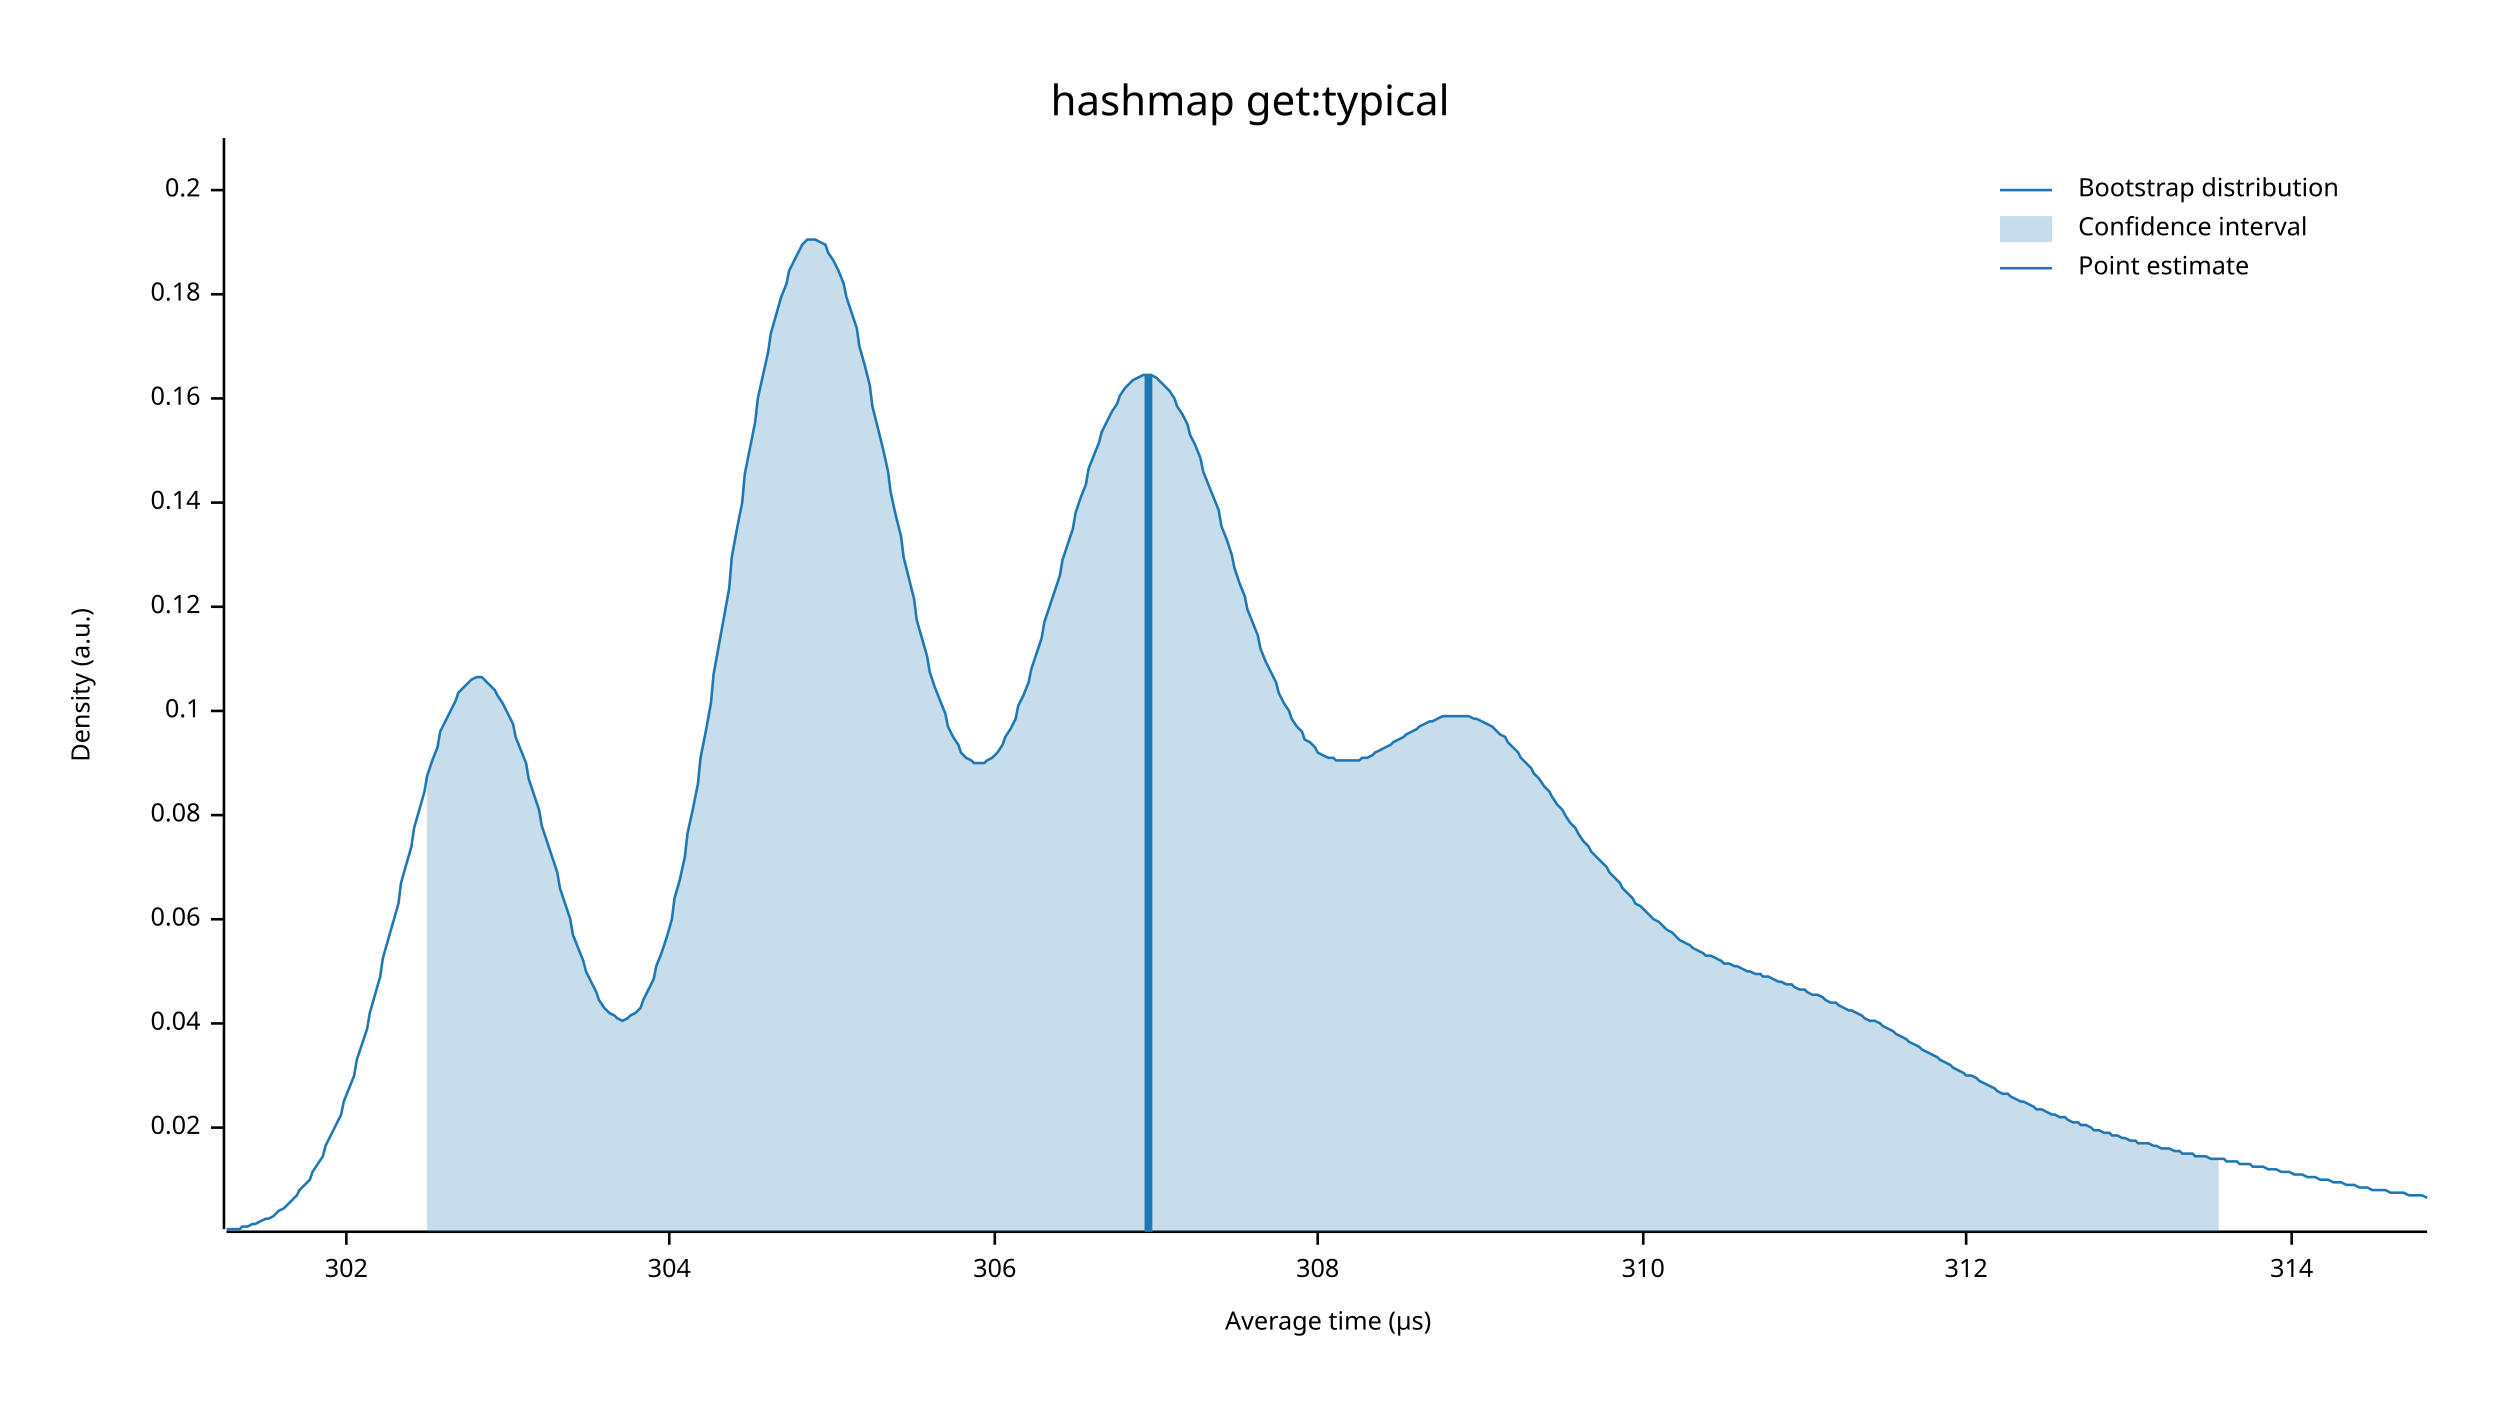
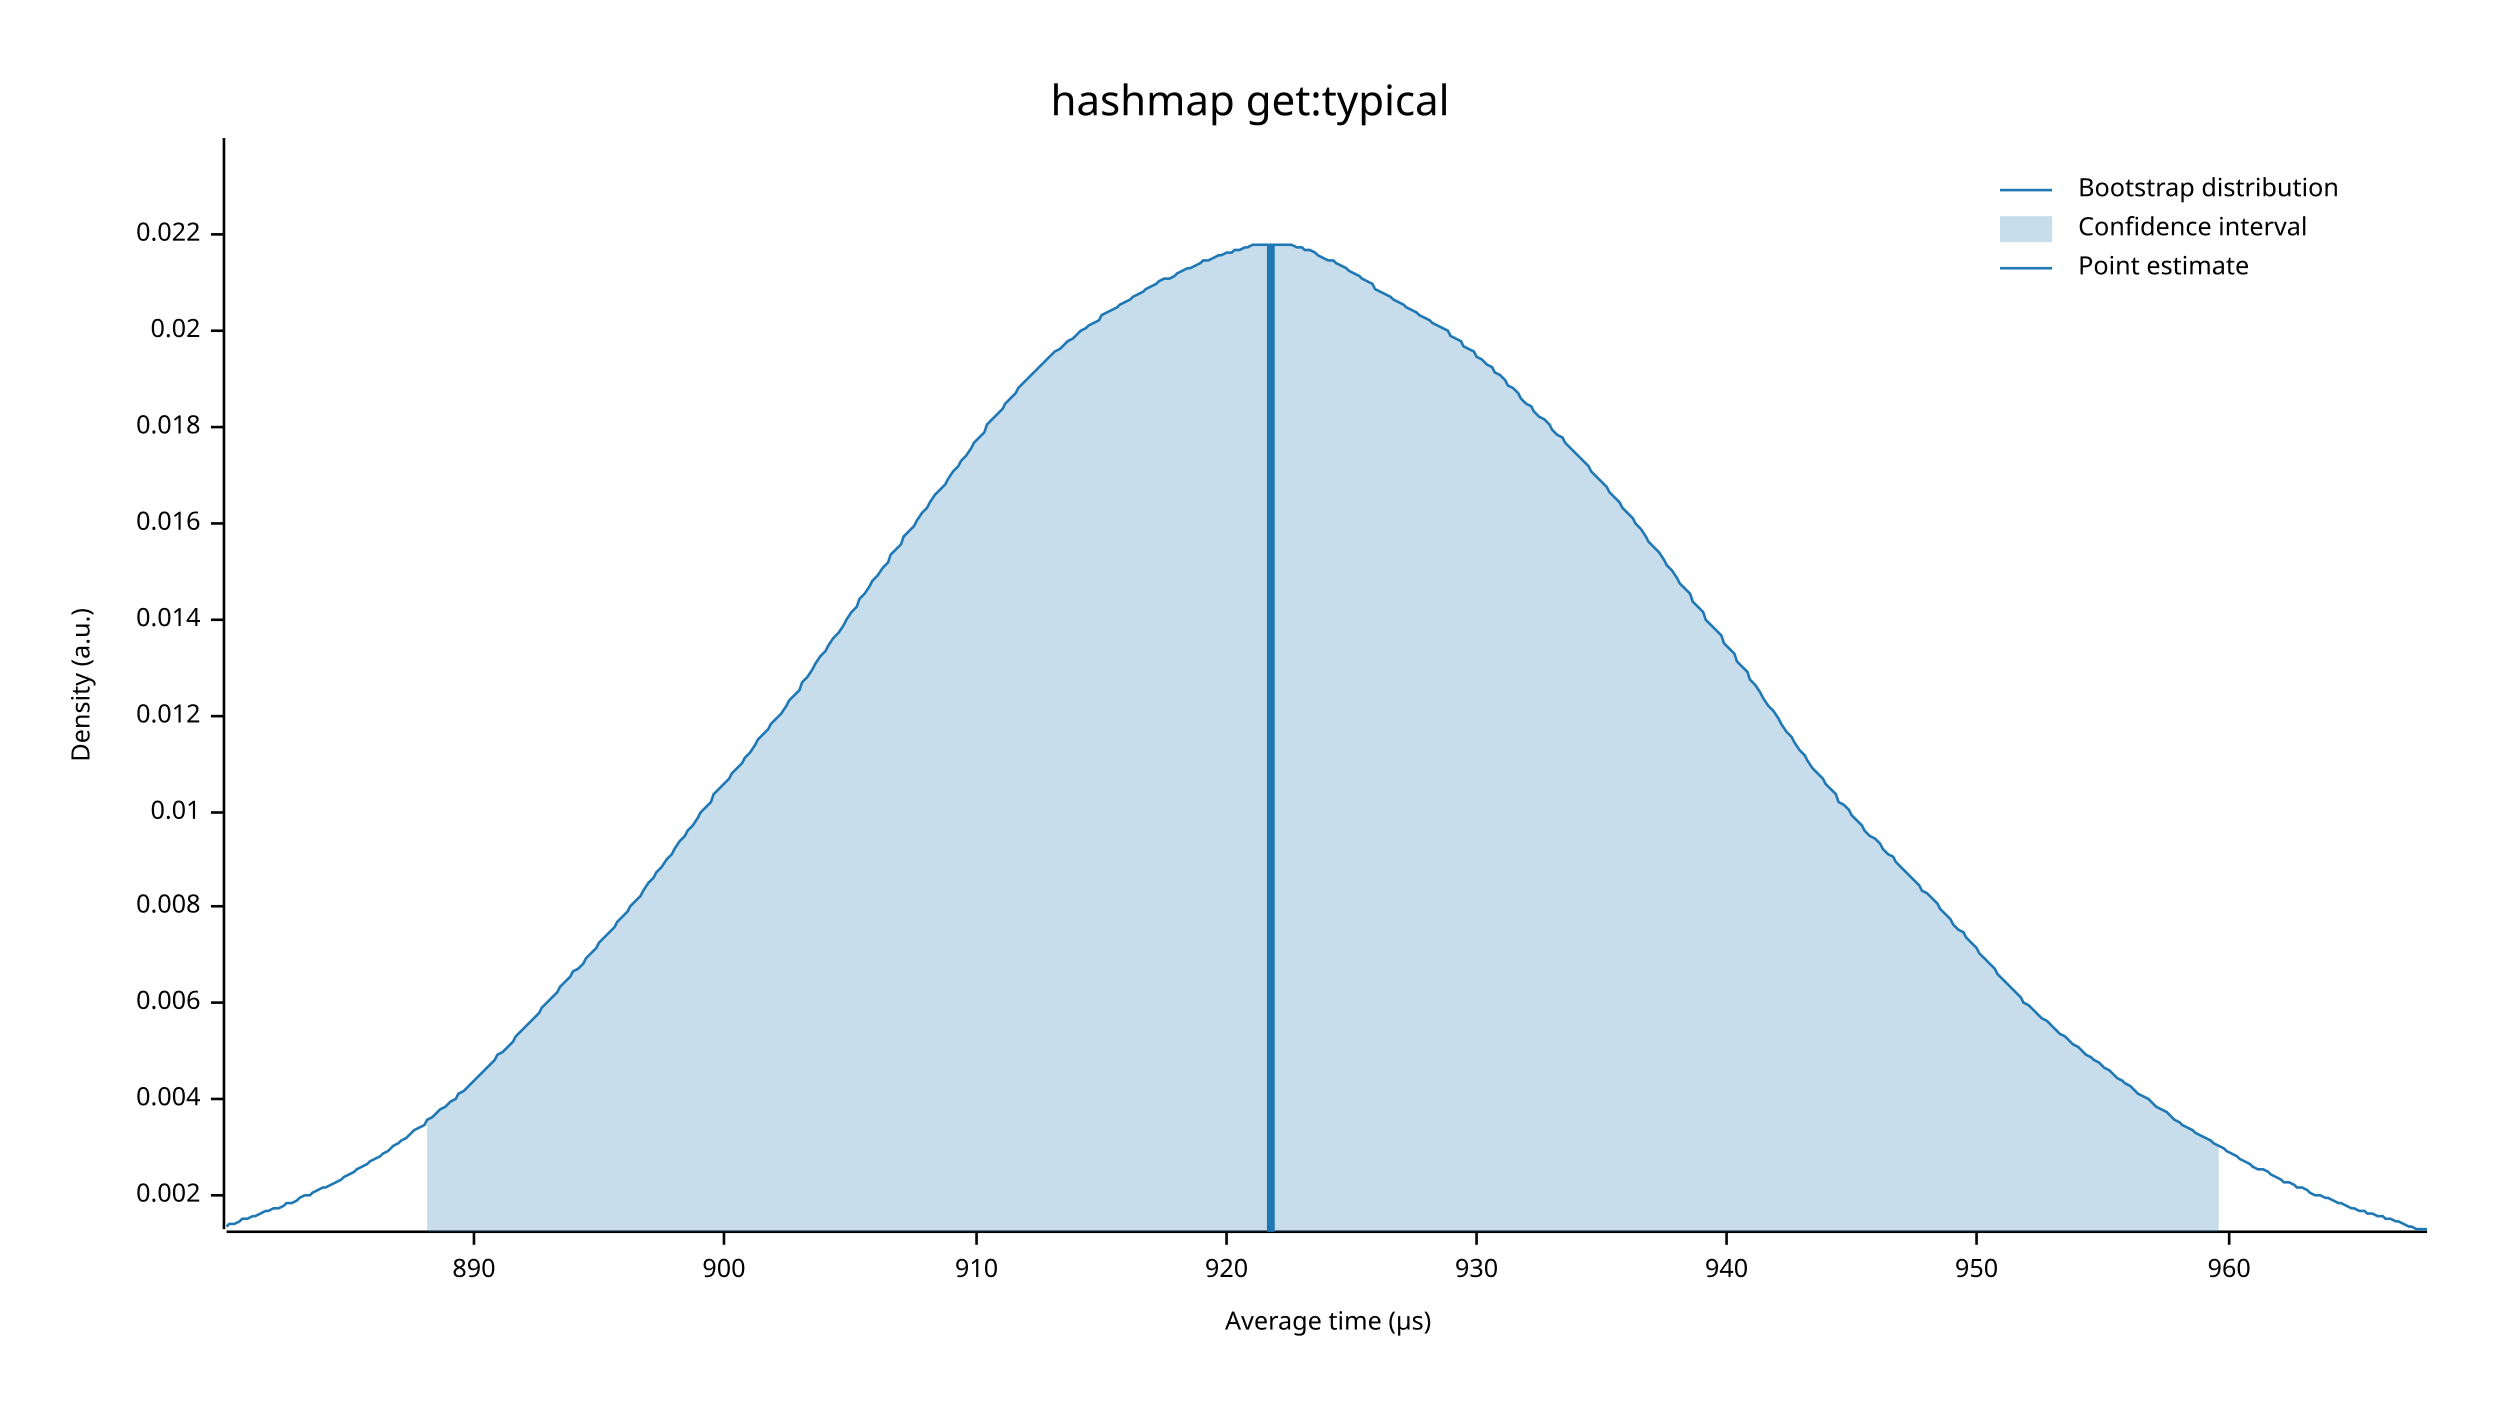
<svg xmlns="http://www.w3.org/2000/svg" width="960" height="540" viewBox="0 0 960 540">
  <text x="480" y="32" dy="0.76em" text-anchor="middle" font-family="sans-serif" font-size="16.129" opacity="1" fill="#000000">
hashmap get:typical
</text>
  <text x="27" y="263" dy="0.76em" text-anchor="middle" font-family="sans-serif" font-size="9.677" opacity="1" fill="#000000" transform="rotate(270, 27, 263)">
Density (a.u.)
</text>
  <text x="510" y="513" dy="-0.5ex" text-anchor="middle" font-family="sans-serif" font-size="9.677" opacity="1" fill="#000000">
Average time (µs)
</text>
  <polyline fill="none" opacity="1" stroke="#000000" stroke-width="1" points="86,53 86,472 " />
-   <text x="77" y="433" dy="0.5ex" text-anchor="end" font-family="sans-serif" font-size="9.677" opacity="1" fill="#000000">
+   <text x="77" y="459" dy="0.5ex" text-anchor="end" font-family="sans-serif" font-size="9.677" opacity="1" fill="#000000">
+ 0.002
+ </text>
+   <polyline fill="none" opacity="1" stroke="#000000" stroke-width="1" points="81,459 86,459 " />
+   <text x="77" y="422" dy="0.5ex" text-anchor="end" font-family="sans-serif" font-size="9.677" opacity="1" fill="#000000">
+ 0.004
+ </text>
+   <polyline fill="none" opacity="1" stroke="#000000" stroke-width="1" points="81,422 86,422 " />
+   <text x="77" y="385" dy="0.5ex" text-anchor="end" font-family="sans-serif" font-size="9.677" opacity="1" fill="#000000">
+ 0.006
+ </text>
+   <polyline fill="none" opacity="1" stroke="#000000" stroke-width="1" points="81,385 86,385 " />
+   <text x="77" y="348" dy="0.5ex" text-anchor="end" font-family="sans-serif" font-size="9.677" opacity="1" fill="#000000">
+ 0.008
+ </text>
+   <polyline fill="none" opacity="1" stroke="#000000" stroke-width="1" points="81,348 86,348 " />
+   <text x="77" y="312" dy="0.5ex" text-anchor="end" font-family="sans-serif" font-size="9.677" opacity="1" fill="#000000">
+ 0.01
+ </text>
+   <polyline fill="none" opacity="1" stroke="#000000" stroke-width="1" points="81,312 86,312 " />
+   <text x="77" y="275" dy="0.5ex" text-anchor="end" font-family="sans-serif" font-size="9.677" opacity="1" fill="#000000">
+ 0.012
+ </text>
+   <polyline fill="none" opacity="1" stroke="#000000" stroke-width="1" points="81,275 86,275 " />
+   <text x="77" y="238" dy="0.5ex" text-anchor="end" font-family="sans-serif" font-size="9.677" opacity="1" fill="#000000">
+ 0.014
+ </text>
+   <polyline fill="none" opacity="1" stroke="#000000" stroke-width="1" points="81,238 86,238 " />
+   <text x="77" y="201" dy="0.5ex" text-anchor="end" font-family="sans-serif" font-size="9.677" opacity="1" fill="#000000">
+ 0.016
+ </text>
+   <polyline fill="none" opacity="1" stroke="#000000" stroke-width="1" points="81,201 86,201 " />
+   <text x="77" y="164" dy="0.5ex" text-anchor="end" font-family="sans-serif" font-size="9.677" opacity="1" fill="#000000">
+ 0.018
+ </text>
+   <polyline fill="none" opacity="1" stroke="#000000" stroke-width="1" points="81,164 86,164 " />
+   <text x="77" y="127" dy="0.5ex" text-anchor="end" font-family="sans-serif" font-size="9.677" opacity="1" fill="#000000">
0.02
</text>
-   <polyline fill="none" opacity="1" stroke="#000000" stroke-width="1" points="81,433 86,433 " />
-   <text x="77" y="393" dy="0.5ex" text-anchor="end" font-family="sans-serif" font-size="9.677" opacity="1" fill="#000000">
- 0.04
+   <polyline fill="none" opacity="1" stroke="#000000" stroke-width="1" points="81,127 86,127 " />
+   <text x="77" y="90" dy="0.5ex" text-anchor="end" font-family="sans-serif" font-size="9.677" opacity="1" fill="#000000">
+ 0.022
</text>
-   <polyline fill="none" opacity="1" stroke="#000000" stroke-width="1" points="81,393 86,393 " />
-   <text x="77" y="353" dy="0.5ex" text-anchor="end" font-family="sans-serif" font-size="9.677" opacity="1" fill="#000000">
- 0.06
+   <polyline fill="none" opacity="1" stroke="#000000" stroke-width="1" points="81,90 86,90 " />
+   <polyline fill="none" opacity="1" stroke="#000000" stroke-width="1" points="87,473 932,473 " />
+   <text x="182" y="483" dy="0.76em" text-anchor="middle" font-family="sans-serif" font-size="9.677" opacity="1" fill="#000000">
+ 890
</text>
-   <polyline fill="none" opacity="1" stroke="#000000" stroke-width="1" points="81,353 86,353 " />
-   <text x="77" y="313" dy="0.5ex" text-anchor="end" font-family="sans-serif" font-size="9.677" opacity="1" fill="#000000">
- 0.08
+   <polyline fill="none" opacity="1" stroke="#000000" stroke-width="1" points="182,473 182,478 " />
+   <text x="278" y="483" dy="0.76em" text-anchor="middle" font-family="sans-serif" font-size="9.677" opacity="1" fill="#000000">
+ 900
</text>
-   <polyline fill="none" opacity="1" stroke="#000000" stroke-width="1" points="81,313 86,313 " />
-   <text x="77" y="273" dy="0.5ex" text-anchor="end" font-family="sans-serif" font-size="9.677" opacity="1" fill="#000000">
- 0.1
+   <polyline fill="none" opacity="1" stroke="#000000" stroke-width="1" points="278,473 278,478 " />
+   <text x="375" y="483" dy="0.76em" text-anchor="middle" font-family="sans-serif" font-size="9.677" opacity="1" fill="#000000">
+ 910
</text>
-   <polyline fill="none" opacity="1" stroke="#000000" stroke-width="1" points="81,273 86,273 " />
-   <text x="77" y="233" dy="0.5ex" text-anchor="end" font-family="sans-serif" font-size="9.677" opacity="1" fill="#000000">
- 0.12
+   <polyline fill="none" opacity="1" stroke="#000000" stroke-width="1" points="375,473 375,478 " />
+   <text x="471" y="483" dy="0.76em" text-anchor="middle" font-family="sans-serif" font-size="9.677" opacity="1" fill="#000000">
+ 920
</text>
-   <polyline fill="none" opacity="1" stroke="#000000" stroke-width="1" points="81,233 86,233 " />
-   <text x="77" y="193" dy="0.5ex" text-anchor="end" font-family="sans-serif" font-size="9.677" opacity="1" fill="#000000">
- 0.14
+   <polyline fill="none" opacity="1" stroke="#000000" stroke-width="1" points="471,473 471,478 " />
+   <text x="567" y="483" dy="0.76em" text-anchor="middle" font-family="sans-serif" font-size="9.677" opacity="1" fill="#000000">
+ 930
</text>
-   <polyline fill="none" opacity="1" stroke="#000000" stroke-width="1" points="81,193 86,193 " />
-   <text x="77" y="153" dy="0.5ex" text-anchor="end" font-family="sans-serif" font-size="9.677" opacity="1" fill="#000000">
- 0.16
+   <polyline fill="none" opacity="1" stroke="#000000" stroke-width="1" points="567,473 567,478 " />
+   <text x="663" y="483" dy="0.76em" text-anchor="middle" font-family="sans-serif" font-size="9.677" opacity="1" fill="#000000">
+ 940
</text>
-   <polyline fill="none" opacity="1" stroke="#000000" stroke-width="1" points="81,153 86,153 " />
-   <text x="77" y="113" dy="0.5ex" text-anchor="end" font-family="sans-serif" font-size="9.677" opacity="1" fill="#000000">
- 0.18
+   <polyline fill="none" opacity="1" stroke="#000000" stroke-width="1" points="663,473 663,478 " />
+   <text x="759" y="483" dy="0.76em" text-anchor="middle" font-family="sans-serif" font-size="9.677" opacity="1" fill="#000000">
+ 950
</text>
-   <polyline fill="none" opacity="1" stroke="#000000" stroke-width="1" points="81,113 86,113 " />
-   <text x="77" y="73" dy="0.5ex" text-anchor="end" font-family="sans-serif" font-size="9.677" opacity="1" fill="#000000">
- 0.2
+   <polyline fill="none" opacity="1" stroke="#000000" stroke-width="1" points="759,473 759,478 " />
+   <text x="856" y="483" dy="0.76em" text-anchor="middle" font-family="sans-serif" font-size="9.677" opacity="1" fill="#000000">
+ 960
</text>
-   <polyline fill="none" opacity="1" stroke="#000000" stroke-width="1" points="81,73 86,73 " />
-   <polyline fill="none" opacity="1" stroke="#000000" stroke-width="1" points="87,473 932,473 " />
-   <text x="133" y="483" dy="0.76em" text-anchor="middle" font-family="sans-serif" font-size="9.677" opacity="1" fill="#000000">
- 302
- </text>
-   <polyline fill="none" opacity="1" stroke="#000000" stroke-width="1" points="133,473 133,478 " />
-   <text x="257" y="483" dy="0.76em" text-anchor="middle" font-family="sans-serif" font-size="9.677" opacity="1" fill="#000000">
- 304
- </text>
-   <polyline fill="none" opacity="1" stroke="#000000" stroke-width="1" points="257,473 257,478 " />
-   <text x="382" y="483" dy="0.76em" text-anchor="middle" font-family="sans-serif" font-size="9.677" opacity="1" fill="#000000">
- 306
- </text>
-   <polyline fill="none" opacity="1" stroke="#000000" stroke-width="1" points="382,473 382,478 " />
-   <text x="506" y="483" dy="0.76em" text-anchor="middle" font-family="sans-serif" font-size="9.677" opacity="1" fill="#000000">
- 308
- </text>
-   <polyline fill="none" opacity="1" stroke="#000000" stroke-width="1" points="506,473 506,478 " />
-   <text x="631" y="483" dy="0.76em" text-anchor="middle" font-family="sans-serif" font-size="9.677" opacity="1" fill="#000000">
- 310
- </text>
-   <polyline fill="none" opacity="1" stroke="#000000" stroke-width="1" points="631,473 631,478 " />
-   <text x="755" y="483" dy="0.76em" text-anchor="middle" font-family="sans-serif" font-size="9.677" opacity="1" fill="#000000">
- 312
- </text>
-   <polyline fill="none" opacity="1" stroke="#000000" stroke-width="1" points="755,473 755,478 " />
-   <text x="880" y="483" dy="0.76em" text-anchor="middle" font-family="sans-serif" font-size="9.677" opacity="1" fill="#000000">
- 314
- </text>
-   <polyline fill="none" opacity="1" stroke="#000000" stroke-width="1" points="880,473 880,478 " />
-   <polyline fill="none" opacity="1" stroke="#1F78B4" stroke-width="1" points="87,472 88,472 90,472 92,472 93,471 95,471 97,470 98,470 100,469 102,468 103,468 105,467 107,465 109,464 110,463 112,461 114,459 115,457 117,455 119,453 120,450 122,447 124,444 125,440 127,436 129,432 131,428 132,423 134,418 136,413 137,407 139,401 141,395 142,389 144,382 146,375 147,368 149,361 151,354 153,347 154,339 156,332 158,325 159,318 161,311 163,304 164,298 166,292 168,287 169,281 171,277 173,273 175,269 176,266 178,264 180,262 181,261 183,260 185,260 186,261 188,263 190,265 191,267 193,270 195,274 197,278 198,283 200,288 202,293 203,299 205,305 207,311 208,317 210,323 212,329 214,335 215,341 217,347 219,353 220,359 222,364 224,369 225,373 227,377 229,381 230,384 232,387 234,389 236,390 237,391 239,392 241,391 242,390 244,389 246,387 247,384 249,380 251,376 252,371 254,366 256,360 258,353 259,345 261,338 263,329 264,320 266,311 268,301 269,291 271,281 273,270 274,259 276,248 278,237 280,226 281,214 283,203 285,193 286,182 288,172 290,162 291,153 293,144 295,135 296,128 298,121 300,114 302,109 303,104 305,100 307,96 308,94 310,92 312,92 313,92 315,93 317,94 318,97 320,100 322,104 324,109 325,114 327,120 329,126 330,133 332,140 334,148 335,156 337,164 339,172 341,181 342,189 344,198 346,206 347,214 349,222 351,230 352,238 354,245 356,252 357,258 359,264 361,269 363,274 364,279 366,283 368,286 369,289 371,291 373,292 374,293 376,293 378,293 379,292 381,291 383,289 385,286 386,283 388,280 390,276 391,271 393,267 395,262 396,257 398,251 400,245 401,239 403,233 405,227 407,221 408,215 410,209 412,203 413,197 415,191 417,186 418,180 420,175 422,170 423,166 425,162 427,158 429,155 430,152 432,149 434,147 435,146 437,145 439,144 440,144 442,144 444,145 445,146 447,148 449,150 451,153 452,156 454,159 456,163 457,167 459,171 461,176 462,181 464,186 466,191 468,196 469,202 471,207 473,213 474,218 476,224 478,229 479,234 481,239 483,244 484,249 486,254 488,258 490,262 491,266 493,270 495,273 496,276 498,279 500,281 501,284 503,285 505,287 506,289 508,290 510,291 512,291 513,292 515,292 517,292 518,292 520,292 522,292 523,291 525,291 527,290 528,289 530,288 532,287 534,286 535,285 537,284 539,283 540,282 542,281 544,280 545,279 547,278 549,277 550,277 552,276 554,275 556,275 557,275 559,275 561,275 562,275 564,275 566,276 567,276 569,277 571,278 573,279 574,280 576,282 578,283 579,285 581,287 583,289 584,291 586,293 588,295 589,297 591,299 593,302 595,304 596,306 598,309 600,311 601,313 603,316 605,318 606,320 608,323 610,325 611,327 613,329 615,331 617,333 618,335 620,337 622,339 623,341 625,343 627,345 628,347 630,348 632,350 633,351 635,353 637,354 639,356 640,357 642,358 644,360 645,361 647,362 649,363 650,364 652,365 654,366 655,367 657,367 659,368 661,369 662,370 664,370 666,371 667,371 669,372 671,373 672,373 674,374 676,374 677,375 679,375 681,376 683,377 684,377 686,378 688,378 689,379 691,380 693,380 694,381 696,382 698,382 700,383 701,384 703,385 705,385 706,386 708,387 710,388 711,388 713,389 715,390 716,391 718,392 720,392 722,393 723,394 725,395 727,396 728,397 730,398 732,399 733,400 735,401 737,402 738,403 740,404 742,405 744,406 745,407 747,408 749,409 750,410 752,411 754,412 755,413 757,413 759,414 760,415 762,416 764,417 766,418 767,419 769,420 771,420 772,421 774,422 776,423 777,423 779,424 781,425 782,426 784,426 786,427 788,428 789,428 791,429 793,429 794,430 796,431 798,431 799,432 801,432 803,433 804,434 806,434 808,435 810,435 811,436 813,436 815,437 816,437 818,438 820,438 821,439 823,439 825,439 827,440 828,440 830,441 832,441 833,441 835,442 837,442 838,443 840,443 842,443 843,444 845,444 847,444 849,445 850,445 852,445 854,445 855,446 857,446 859,446 860,447 862,447 864,447 865,448 867,448 869,448 871,449 872,449 874,449 876,450 877,450 879,450 881,451 882,451 884,451 886,452 887,452 889,452 891,453 893,453 894,453 896,454 898,454 899,454 901,455 903,455 904,455 906,456 908,456 909,456 911,457 913,457 915,457 916,457 918,458 920,458 921,458 923,458 925,459 926,459 928,459 930,459 932,460 " />
-   <polygon opacity="0.25" fill="#1F78B4" points="164,298 166,292 168,287 169,281 171,277 173,273 175,269 176,266 178,264 180,262 181,261 183,260 185,260 186,261 188,263 190,265 191,267 193,270 195,274 197,278 198,283 200,288 202,293 203,299 205,305 207,311 208,317 210,323 212,329 214,335 215,341 217,347 219,353 220,359 222,364 224,369 225,373 227,377 229,381 230,384 232,387 234,389 236,390 237,391 239,392 241,391 242,390 244,389 246,387 247,384 249,380 251,376 252,371 254,366 256,360 258,353 259,345 261,338 263,329 264,320 266,311 268,301 269,291 271,281 273,270 274,259 276,248 278,237 280,226 281,214 283,203 285,193 286,182 288,172 290,162 291,153 293,144 295,135 296,128 298,121 300,114 302,109 303,104 305,100 307,96 308,94 310,92 312,92 313,92 315,93 317,94 318,97 320,100 322,104 324,109 325,114 327,120 329,126 330,133 332,140 334,148 335,156 337,164 339,172 341,181 342,189 344,198 346,206 347,214 349,222 351,230 352,238 354,245 356,252 357,258 359,264 361,269 363,274 364,279 366,283 368,286 369,289 371,291 373,292 374,293 376,293 378,293 379,292 381,291 383,289 385,286 386,283 388,280 390,276 391,271 393,267 395,262 396,257 398,251 400,245 401,239 403,233 405,227 407,221 408,215 410,209 412,203 413,197 415,191 417,186 418,180 420,175 422,170 423,166 425,162 427,158 429,155 430,152 432,149 434,147 435,146 437,145 439,144 440,144 442,144 444,145 445,146 447,148 449,150 451,153 452,156 454,159 456,163 457,167 459,171 461,176 462,181 464,186 466,191 468,196 469,202 471,207 473,213 474,218 476,224 478,229 479,234 481,239 483,244 484,249 486,254 488,258 490,262 491,266 493,270 495,273 496,276 498,279 500,281 501,284 503,285 505,287 506,289 508,290 510,291 512,291 513,292 515,292 517,292 518,292 520,292 522,292 523,291 525,291 527,290 528,289 530,288 532,287 534,286 535,285 537,284 539,283 540,282 542,281 544,280 545,279 547,278 549,277 550,277 552,276 554,275 556,275 557,275 559,275 561,275 562,275 564,275 566,276 567,276 569,277 571,278 573,279 574,280 576,282 578,283 579,285 581,287 583,289 584,291 586,293 588,295 589,297 591,299 593,302 595,304 596,306 598,309 600,311 601,313 603,316 605,318 606,320 608,323 610,325 611,327 613,329 615,331 617,333 618,335 620,337 622,339 623,341 625,343 627,345 628,347 630,348 632,350 633,351 635,353 637,354 639,356 640,357 642,358 644,360 645,361 647,362 649,363 650,364 652,365 654,366 655,367 657,367 659,368 661,369 662,370 664,370 666,371 667,371 669,372 671,373 672,373 674,374 676,374 677,375 679,375 681,376 683,377 684,377 686,378 688,378 689,379 691,380 693,380 694,381 696,382 698,382 700,383 701,384 703,385 705,385 706,386 708,387 710,388 711,388 713,389 715,390 716,391 718,392 720,392 722,393 723,394 725,395 727,396 728,397 730,398 732,399 733,400 735,401 737,402 738,403 740,404 742,405 744,406 745,407 747,408 749,409 750,410 752,411 754,412 755,413 757,413 759,414 760,415 762,416 764,417 766,418 767,419 769,420 771,420 772,421 774,422 776,423 777,423 779,424 781,425 782,426 784,426 786,427 788,428 789,428 791,429 793,429 794,430 796,431 798,431 799,432 801,432 803,433 804,434 806,434 808,435 810,435 811,436 813,436 815,437 816,437 818,438 820,438 821,439 823,439 825,439 827,440 828,440 830,441 832,441 833,441 835,442 837,442 838,443 840,443 842,443 843,444 845,444 847,444 849,445 850,445 852,445 852,473 164,473 " />
-   <polyline fill="none" opacity="1" stroke="#1F78B4" stroke-width="3" points="441,473 441,144 " />
+   <polyline fill="none" opacity="1" stroke="#000000" stroke-width="1" points="856,473 856,478 " />
+   <polyline fill="none" opacity="1" stroke="#1F78B4" stroke-width="1" points="87,471 88,470 90,470 92,469 93,468 95,468 97,467 98,467 100,466 102,465 103,465 105,464 107,464 109,463 110,462 112,462 114,461 115,460 117,459 119,459 120,458 122,457 124,456 125,456 127,455 129,454 131,453 132,452 134,451 136,450 137,449 139,448 141,447 142,446 144,445 146,444 147,443 149,442 151,440 153,439 154,438 156,437 158,435 159,434 161,433 163,432 164,430 166,429 168,427 169,426 171,425 173,423 175,422 176,420 178,419 180,417 181,416 183,414 185,412 186,411 188,409 190,407 191,405 193,404 195,402 197,400 198,398 200,396 202,394 203,393 205,391 207,389 208,387 210,385 212,383 214,381 215,379 217,377 219,375 220,373 222,372 224,370 225,368 227,366 229,364 230,362 232,360 234,358 236,356 237,354 239,352 241,350 242,348 244,346 246,344 247,342 249,339 251,337 252,335 254,333 256,330 258,328 259,326 261,323 263,321 264,319 266,317 268,314 269,312 271,310 273,308 274,305 276,303 278,301 280,299 281,297 283,295 285,293 286,291 288,289 290,286 291,284 293,282 295,280 296,278 298,276 300,274 302,271 303,269 305,267 307,265 308,262 310,260 312,257 313,255 315,252 317,250 318,248 320,245 322,243 324,240 325,238 327,235 329,233 330,230 332,228 334,225 335,223 337,221 339,218 341,216 342,213 344,211 346,209 347,206 349,204 351,202 352,200 354,197 356,195 357,193 359,190 361,188 363,186 364,184 366,181 368,179 369,177 371,175 373,172 374,170 376,168 378,166 379,163 381,161 383,159 385,157 386,155 388,153 390,151 391,149 393,147 395,145 396,144 398,142 400,140 401,139 403,137 405,135 407,134 408,133 410,131 412,130 413,129 415,127 417,126 418,125 420,124 422,123 423,121 425,120 427,119 429,118 430,117 432,116 434,115 435,114 437,113 439,112 440,111 442,110 444,109 445,108 447,107 449,107 451,106 452,105 454,104 456,103 457,103 459,102 461,101 462,100 464,100 466,99 468,98 469,98 471,97 473,97 474,96 476,96 478,95 479,95 481,94 483,94 484,94 486,94 488,94 490,94 491,94 493,94 495,94 496,94 498,95 500,95 501,96 503,96 505,97 506,98 508,99 510,100 512,100 513,101 515,102 517,103 518,104 520,105 522,106 523,107 525,108 527,109 528,111 530,112 532,113 534,114 535,115 537,116 539,117 540,118 542,119 544,120 545,121 547,122 549,123 550,124 552,125 554,126 556,127 557,129 559,130 561,131 562,133 564,134 566,135 567,137 569,138 571,140 573,141 574,143 576,144 578,146 579,148 581,149 583,151 584,153 586,155 588,156 589,158 591,160 593,161 595,163 596,165 598,167 600,168 601,170 603,172 605,174 606,175 608,177 610,179 611,181 613,183 615,185 617,187 618,189 620,191 622,193 623,195 625,197 627,199 628,201 630,203 632,206 633,208 635,210 637,212 639,215 640,217 642,219 644,222 645,224 647,226 649,228 650,231 652,233 654,235 655,238 657,240 659,242 661,244 662,247 664,249 666,251 667,254 669,256 671,258 672,261 674,263 676,266 677,268 679,271 681,273 683,276 684,278 686,281 688,283 689,285 691,288 693,290 694,292 696,295 698,297 700,299 701,301 703,303 705,305 706,308 708,309 710,311 711,313 713,315 715,317 716,319 718,321 720,322 722,324 723,326 725,328 727,329 728,331 730,333 732,335 733,336 735,338 737,340 738,342 740,343 742,345 744,347 745,349 747,351 749,353 750,355 752,357 754,358 755,360 757,362 759,364 760,366 762,368 764,370 766,372 767,374 769,376 771,378 772,379 774,381 776,383 777,385 779,386 781,388 782,389 784,391 786,392 788,394 789,395 791,397 793,398 794,399 796,401 798,402 799,403 801,405 803,406 804,407 806,408 808,410 810,411 811,412 813,414 815,415 816,416 818,417 820,419 821,420 823,421 825,422 827,424 828,425 830,426 832,427 833,428 835,430 837,431 838,432 840,433 842,434 843,435 845,436 847,437 849,438 850,439 852,440 854,441 855,442 857,443 859,444 860,445 862,446 864,447 865,448 867,449 869,449 871,450 872,451 874,452 876,453 877,454 879,454 881,455 882,456 884,456 886,457 887,458 889,459 891,459 893,460 894,460 896,461 898,462 899,462 901,463 903,464 904,464 906,465 908,465 909,466 911,466 913,467 915,467 916,468 918,468 920,469 921,469 923,470 925,471 926,471 928,472 930,472 932,472 " />
+   <polygon opacity="0.25" fill="#1F78B4" points="164,430 166,429 168,427 169,426 171,425 173,423 175,422 176,420 178,419 180,417 181,416 183,414 185,412 186,411 188,409 190,407 191,405 193,404 195,402 197,400 198,398 200,396 202,394 203,393 205,391 207,389 208,387 210,385 212,383 214,381 215,379 217,377 219,375 220,373 222,372 224,370 225,368 227,366 229,364 230,362 232,360 234,358 236,356 237,354 239,352 241,350 242,348 244,346 246,344 247,342 249,339 251,337 252,335 254,333 256,330 258,328 259,326 261,323 263,321 264,319 266,317 268,314 269,312 271,310 273,308 274,305 276,303 278,301 280,299 281,297 283,295 285,293 286,291 288,289 290,286 291,284 293,282 295,280 296,278 298,276 300,274 302,271 303,269 305,267 307,265 308,262 310,260 312,257 313,255 315,252 317,250 318,248 320,245 322,243 324,240 325,238 327,235 329,233 330,230 332,228 334,225 335,223 337,221 339,218 341,216 342,213 344,211 346,209 347,206 349,204 351,202 352,200 354,197 356,195 357,193 359,190 361,188 363,186 364,184 366,181 368,179 369,177 371,175 373,172 374,170 376,168 378,166 379,163 381,161 383,159 385,157 386,155 388,153 390,151 391,149 393,147 395,145 396,144 398,142 400,140 401,139 403,137 405,135 407,134 408,133 410,131 412,130 413,129 415,127 417,126 418,125 420,124 422,123 423,121 425,120 427,119 429,118 430,117 432,116 434,115 435,114 437,113 439,112 440,111 442,110 444,109 445,108 447,107 449,107 451,106 452,105 454,104 456,103 457,103 459,102 461,101 462,100 464,100 466,99 468,98 469,98 471,97 473,97 474,96 476,96 478,95 479,95 481,94 483,94 484,94 486,94 488,94 490,94 491,94 493,94 495,94 496,94 498,95 500,95 501,96 503,96 505,97 506,98 508,99 510,100 512,100 513,101 515,102 517,103 518,104 520,105 522,106 523,107 525,108 527,109 528,111 530,112 532,113 534,114 535,115 537,116 539,117 540,118 542,119 544,120 545,121 547,122 549,123 550,124 552,125 554,126 556,127 557,129 559,130 561,131 562,133 564,134 566,135 567,137 569,138 571,140 573,141 574,143 576,144 578,146 579,148 581,149 583,151 584,153 586,155 588,156 589,158 591,160 593,161 595,163 596,165 598,167 600,168 601,170 603,172 605,174 606,175 608,177 610,179 611,181 613,183 615,185 617,187 618,189 620,191 622,193 623,195 625,197 627,199 628,201 630,203 632,206 633,208 635,210 637,212 639,215 640,217 642,219 644,222 645,224 647,226 649,228 650,231 652,233 654,235 655,238 657,240 659,242 661,244 662,247 664,249 666,251 667,254 669,256 671,258 672,261 674,263 676,266 677,268 679,271 681,273 683,276 684,278 686,281 688,283 689,285 691,288 693,290 694,292 696,295 698,297 700,299 701,301 703,303 705,305 706,308 708,309 710,311 711,313 713,315 715,317 716,319 718,321 720,322 722,324 723,326 725,328 727,329 728,331 730,333 732,335 733,336 735,338 737,340 738,342 740,343 742,345 744,347 745,349 747,351 749,353 750,355 752,357 754,358 755,360 757,362 759,364 760,366 762,368 764,370 766,372 767,374 769,376 771,378 772,379 774,381 776,383 777,385 779,386 781,388 782,389 784,391 786,392 788,394 789,395 791,397 793,398 794,399 796,401 798,402 799,403 801,405 803,406 804,407 806,408 808,410 810,411 811,412 813,414 815,415 816,416 818,417 820,419 821,420 823,421 825,422 827,424 828,425 830,426 832,427 833,428 835,430 837,431 838,432 840,433 842,434 843,435 845,436 847,437 849,438 850,439 852,440 852,473 164,473 " />
+   <polyline fill="none" opacity="1" stroke="#1F78B4" stroke-width="3" points="488,473 488,94 " />
  <text x="798" y="68" dy="0.76em" text-anchor="start" font-family="sans-serif" font-size="9.677" opacity="1" fill="#000000">
Bootstrap distribution
</text>
  <text x="798" y="83" dy="0.76em" text-anchor="start" font-family="sans-serif" font-size="9.677" opacity="1" fill="#000000">
Confidence interval
</text>
  <text x="798" y="98" dy="0.76em" text-anchor="start" font-family="sans-serif" font-size="9.677" opacity="1" fill="#000000">
Point estimate
</text>
  <polyline fill="none" opacity="1" stroke="#1F78B4" stroke-width="1" points="768,73 788,73 " />
  <rect x="768" y="83" width="20" height="10" opacity="0.25" fill="#1F78B4" stroke="none" />
  <polyline fill="none" opacity="1" stroke="#1F78B4" stroke-width="1" points="768,103 788,103 " />
</svg>
